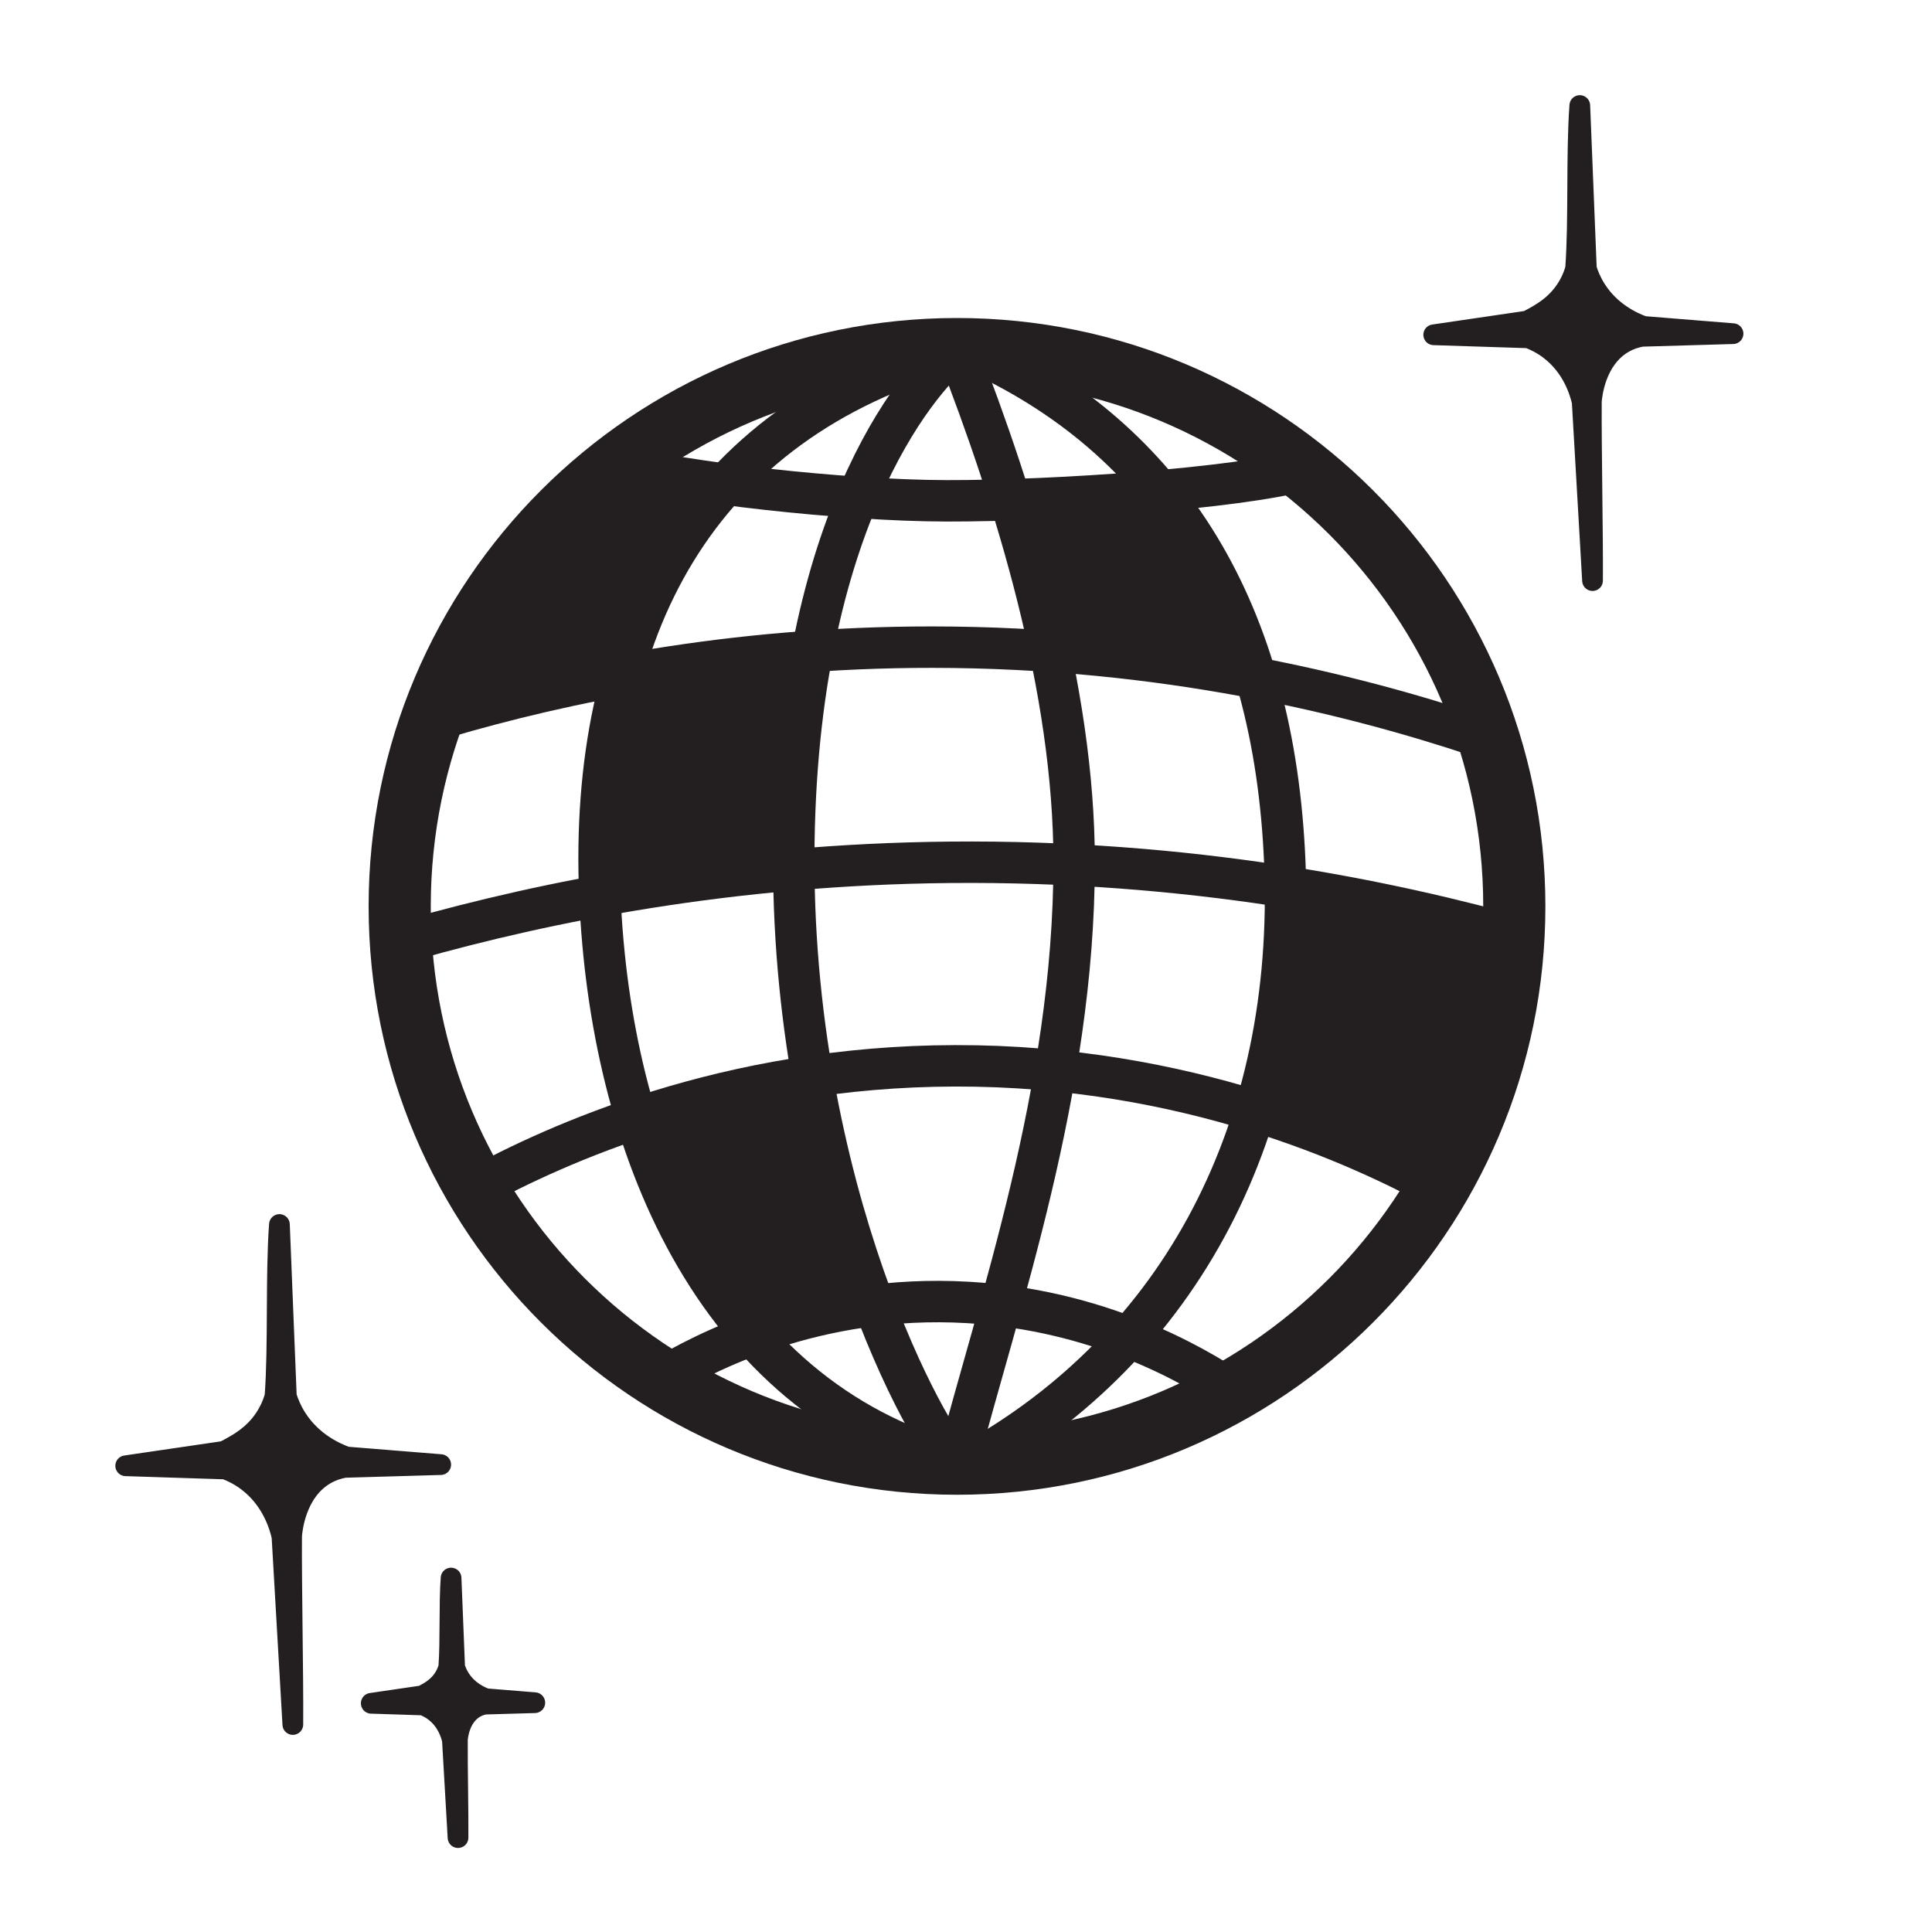
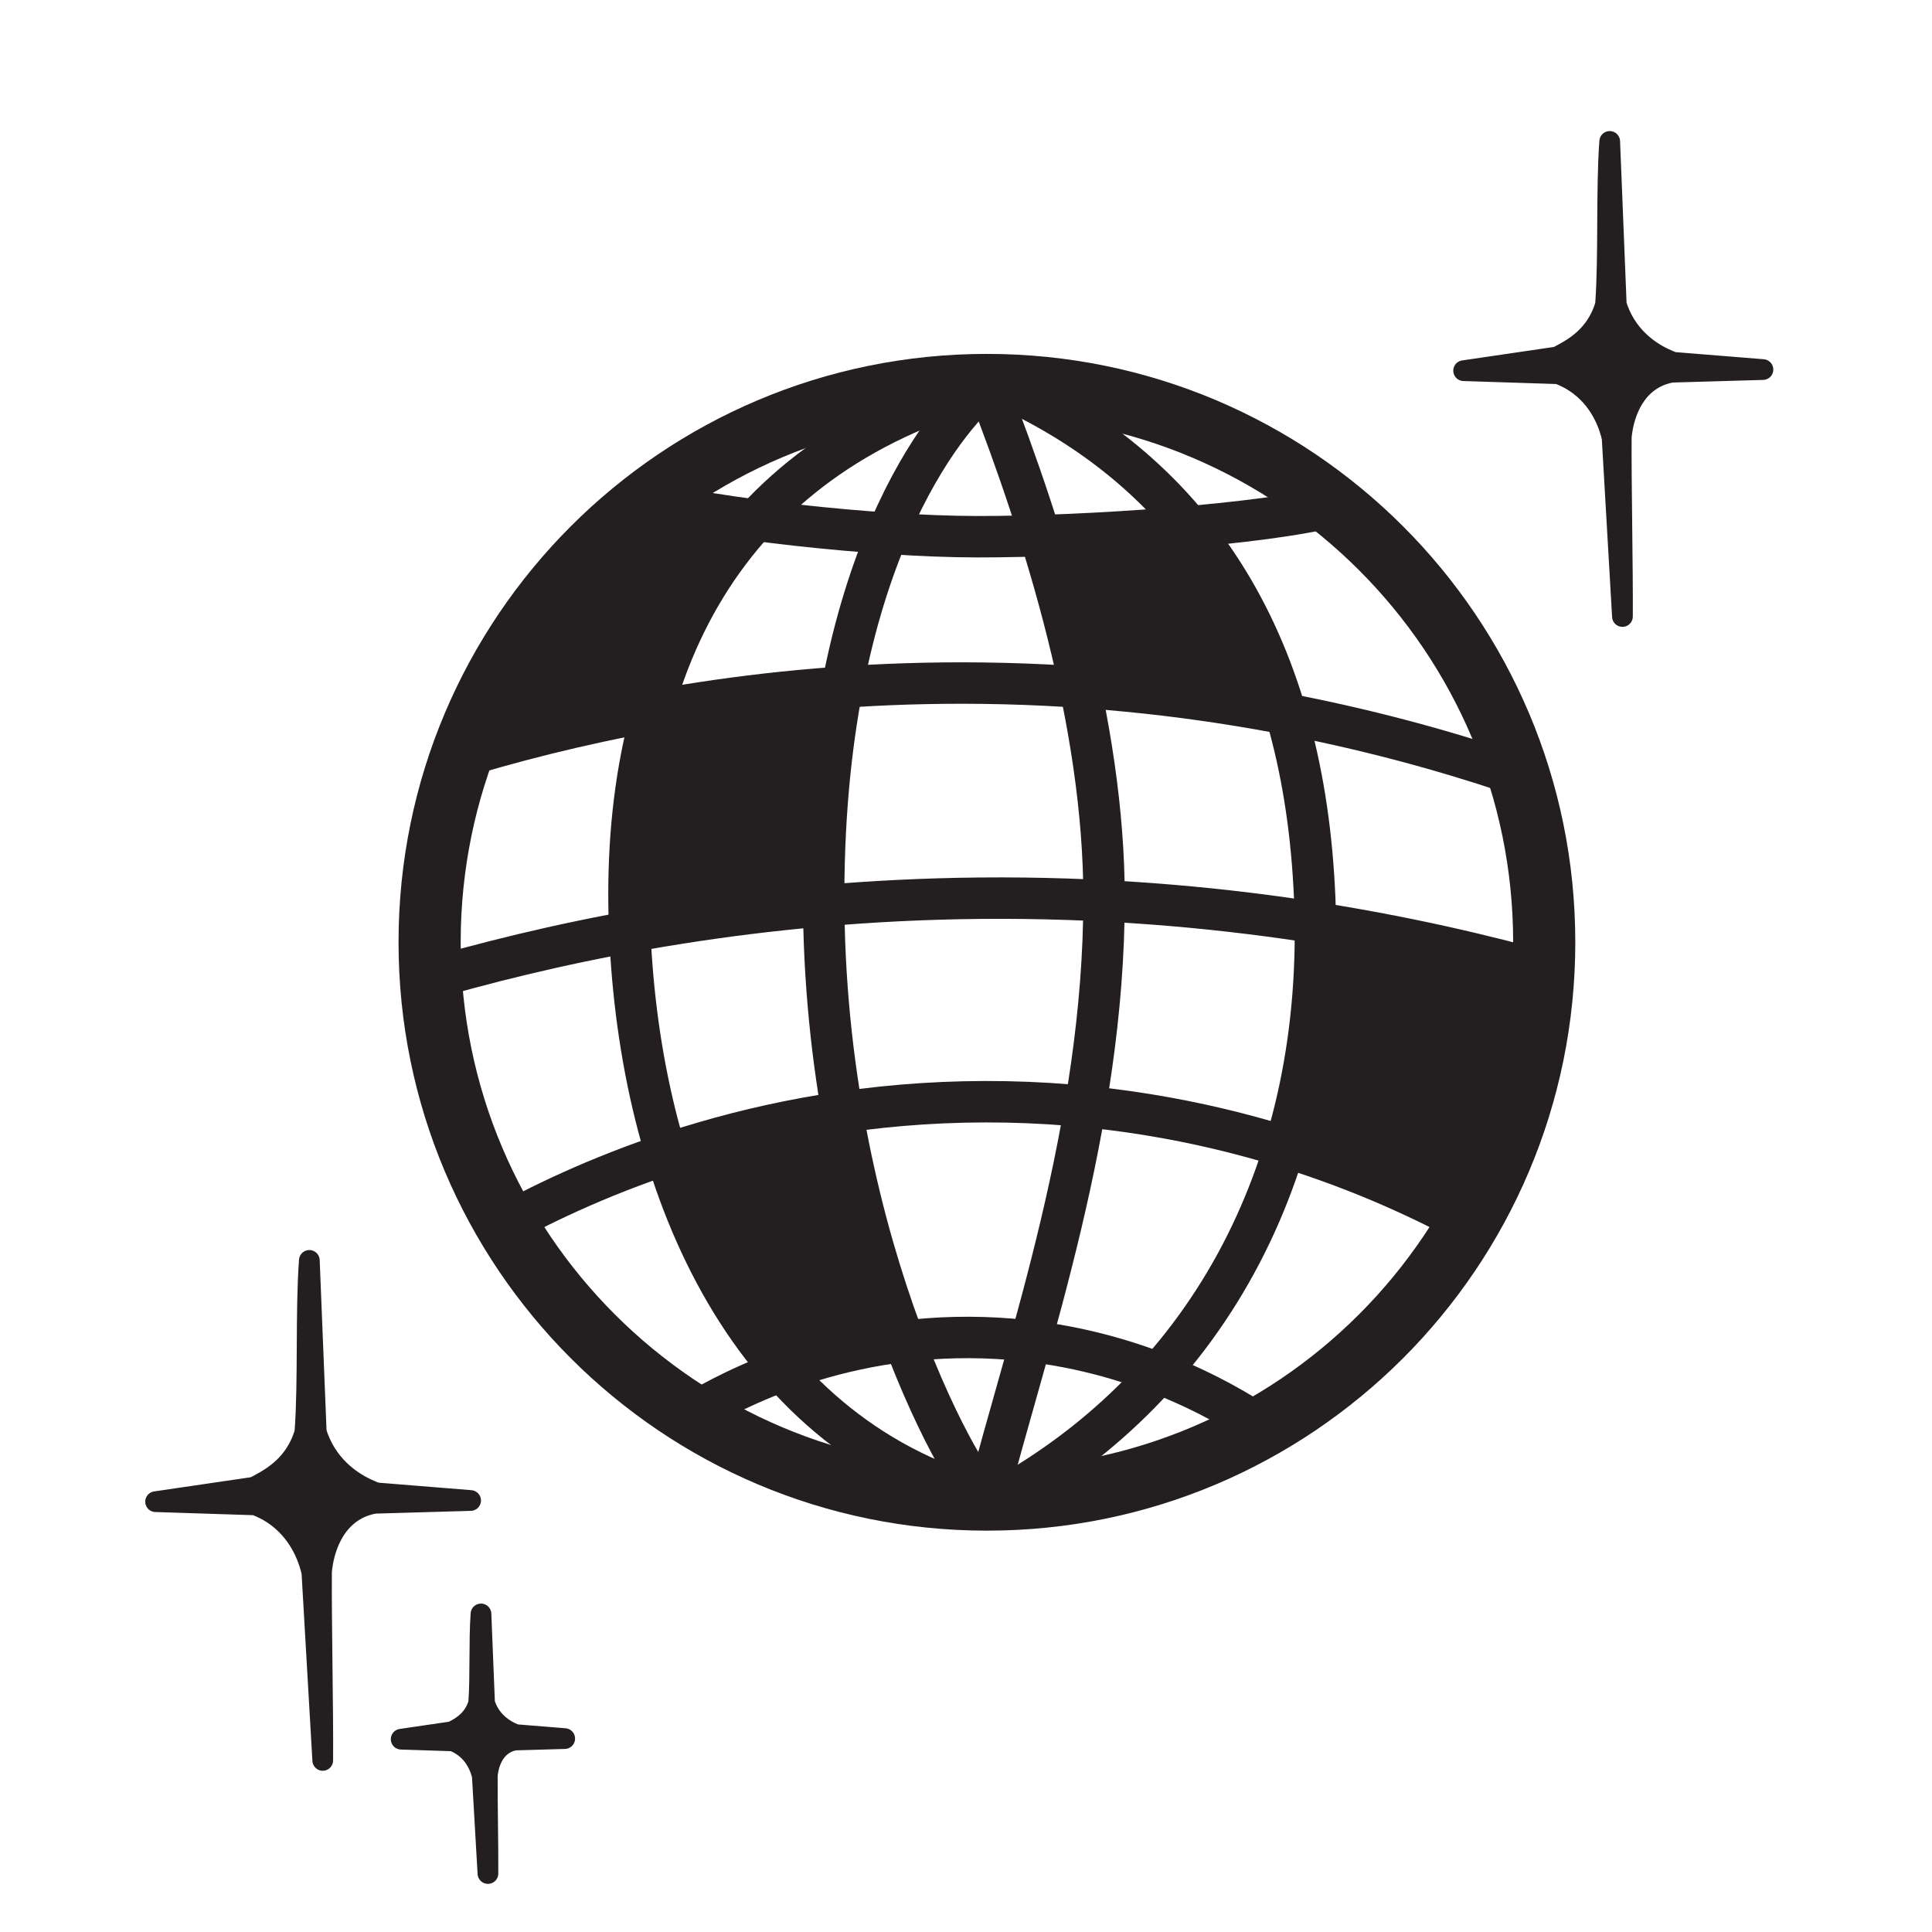
<svg xmlns="http://www.w3.org/2000/svg" viewBox="0 0 377.953 377.953" height="377.953" width="377.953" xml:space="preserve" id="svg2" version="1.1">
  <defs id="defs6">
    <clipPath id="clipPath18" clipPathUnits="userSpaceOnUse">
      <path id="path16" d="M 0,0 H 283.465 V 283.465 H 0 Z" />
    </clipPath>
  </defs>
  <g transform="matrix(1.333333,0,0,-1.333333,0,377.9533)" id="g10">
    <g id="g12">
      <g clip-path="url(#clipPath18)" id="g14">
-         <g transform="translate(222.181,150.48)" id="g20">
+         <g transform="translate(226.5697,145.2134)" id="g20">
          <path id="path22" style="fill:none;stroke:#231f20;stroke-width:9.118;stroke-linecap:butt;stroke-linejoin:miter;stroke-miterlimit:10;stroke-dasharray:none;stroke-opacity:1" d="m 0,0 c 0,-45.16 -36.609,-81.768 -81.768,-81.768 -45.16,0 -81.769,36.608 -81.769,81.768 0,45.16 36.609,81.768 81.769,81.768 C -36.609,81.768 0,45.16 0,0 Z" />
        </g>
-         <g transform="translate(140.4125,232.2485)" id="g24">
+         <g transform="translate(144.8012,226.9819)" id="g24">
          <path id="path26" style="fill:none;stroke:#231f20;stroke-width:6.079;stroke-linecap:butt;stroke-linejoin:miter;stroke-miterlimit:10;stroke-dasharray:none;stroke-opacity:1" d="m 0,0 c -38.519,-10.743 -54.033,-41.353 -52.4,-80.221 1.527,-36.366 16.444,-73.359 52.4,-83.316" />
        </g>
-         <g transform="translate(140.4125,232.2485)" id="g28">
+         <g transform="translate(144.8012,226.9819)" id="g28">
          <path id="path30" style="fill:none;stroke:#231f20;stroke-width:6.079;stroke-linecap:butt;stroke-linejoin:miter;stroke-miterlimit:10;stroke-dasharray:none;stroke-opacity:1" d="M 0,0 C -4.213,-3.116 -23.214,-23.097 -23.936,-72.335 -24.685,-123.397 -3.807,-160.72 0,-163.537" />
        </g>
-         <g transform="translate(140.4125,232.2485)" id="g32">
+         <g transform="translate(144.8012,226.9819)" id="g32">
          <path id="path34" style="fill:none;stroke:#231f20;stroke-width:6.079;stroke-linecap:butt;stroke-linejoin:miter;stroke-miterlimit:10;stroke-dasharray:none;stroke-opacity:1" d="M 0,0 C 8.616,-22.085 17.186,-49.792 17.186,-75.288 17.186,-108.832 6.02,-140.267 0,-163.537" />
        </g>
-         <g transform="translate(142.22,68.7116)" id="g36">
+         <g transform="translate(146.6087,63.445)" id="g36">
          <path id="path38" style="fill:none;stroke:#231f20;stroke-width:6.079;stroke-linecap:butt;stroke-linejoin:miter;stroke-miterlimit:10;stroke-dasharray:none;stroke-opacity:1" d="M 0,0 C 31.21,17.229 47.919,49.381 46.286,88.248 44.759,124.614 29.535,150.39 0,163.537" />
        </g>
-         <g transform="translate(60.4515,145.6217)" id="g40">
+         <g transform="translate(64.8402,140.3551)" id="g40">
          <path id="path42" style="fill:none;stroke:#231f20;stroke-width:6.079;stroke-linecap:butt;stroke-linejoin:miter;stroke-miterlimit:10;stroke-dasharray:none;stroke-opacity:1" d="M 0,0 C 19.598,5.538 46.563,11.014 78.874,11.324 113.936,11.662 143.007,5.8 163.537,0" />
        </g>
-         <g transform="translate(69.8269,109.1826)" id="g44">
+         <g transform="translate(74.2156,103.916)" id="g44">
          <path id="path46" style="fill:none;stroke:#231f20;stroke-width:6.079;stroke-linecap:butt;stroke-linejoin:miter;stroke-miterlimit:10;stroke-dasharray:none;stroke-opacity:1" d="M 0,0 C 11.613,6.295 36.617,17.841 70.304,17.905 104.31,17.97 129.548,6.3 141.17,0" />
        </g>
-         <g transform="translate(96.9818,81.1929)" id="g48">
+         <g transform="translate(101.3705,75.9263)" id="g48">
          <path id="path50" style="fill:none;stroke:#231f20;stroke-width:6.079;stroke-linecap:butt;stroke-linejoin:miter;stroke-miterlimit:10;stroke-dasharray:none;stroke-opacity:1" d="M 0,0 C 6.095,3.665 22.584,12.473 45.016,11.178 64.146,10.073 77.818,2.184 83.84,-1.811" />
        </g>
-         <g transform="translate(65.1438,178.2054)" id="g52">
+         <g transform="translate(69.5325,172.9388)" id="g52">
          <path id="path54" style="fill:none;stroke:#231f20;stroke-width:6.079;stroke-linecap:butt;stroke-linejoin:miter;stroke-miterlimit:10;stroke-dasharray:none;stroke-opacity:1" d="m 0,0 c 17.388,5.115 41.961,10.326 71.628,10.31 33.94,-0.018 61.545,-6.87 80.002,-13.021" />
        </g>
-         <g transform="translate(90.4704,215.223)" id="g56">
+         <g transform="translate(94.8591,209.9564)" id="g56">
          <path id="path58" style="fill:none;stroke:#231f20;stroke-width:6.079;stroke-linecap:butt;stroke-linejoin:miter;stroke-miterlimit:10;stroke-dasharray:none;stroke-opacity:1" d="m 0,0 c 9.689,-2.493 32.953,-5.212 48.431,-5.239 16.317,-0.03 42.427,1.843 52.405,4.496" />
        </g>
-         <g transform="translate(40.9975,103.8042)" id="g60">
+         <g transform="translate(45.3862,98.5376)" id="g60">
          <path id="path62" style="fill:#231f20;fill-opacity:1;fill-rule:nonzero;stroke:none" d="m 0,0 1.014,-25.196 c 0.296,-0.961 0.754,-2.074 1.48,-3.214 2.308,-3.631 5.799,-5.145 7.35,-5.702 4.607,-0.372 9.214,-0.743 13.82,-1.115 L 9.561,-35.635 c -0.914,-0.162 -1.883,-0.473 -2.827,-1.02 -4.377,-2.535 -4.885,-8.194 -4.947,-9.031 -0.053,-7.277 0.233,-20.396 0.18,-27.673 l -1.594,27.595 c -0.344,1.508 -1.453,5.374 -5.025,8.088 -1.159,0.881 -2.316,1.441 -3.298,1.806 -4.868,0.157 -9.737,0.314 -14.606,0.471 l 14.449,2.12 c 1.977,1.046 4.995,2.545 6.753,6.204 0.31,0.645 0.539,1.279 0.707,1.884 C -0.094,-17.54 -0.554,-7.651 0,0" />
        </g>
-         <g transform="translate(40.9975,103.8042)" id="g64">
+         <g transform="translate(45.3862,98.5376)" id="g64">
          <path id="path66" style="fill:none;stroke:#231f20;stroke-width:3.039;stroke-linecap:butt;stroke-linejoin:round;stroke-miterlimit:10;stroke-dasharray:none;stroke-opacity:1" d="m 0,0 1.014,-25.196 c 0.296,-0.961 0.754,-2.074 1.48,-3.214 2.308,-3.631 5.799,-5.145 7.35,-5.702 4.607,-0.372 9.214,-0.743 13.82,-1.115 L 9.561,-35.635 c -0.914,-0.162 -1.883,-0.473 -2.827,-1.02 -4.377,-2.535 -4.885,-8.194 -4.947,-9.031 -0.053,-7.277 0.233,-20.396 0.18,-27.673 l -1.594,27.595 c -0.344,1.508 -1.453,5.374 -5.025,8.088 -1.159,0.881 -2.316,1.441 -3.298,1.806 -4.868,0.157 -9.737,0.314 -14.606,0.471 l 14.449,2.12 c 1.977,1.046 4.995,2.545 6.753,6.204 0.31,0.645 0.539,1.279 0.707,1.884 C -0.094,-17.54 -0.554,-7.651 0,0 Z" />
        </g>
-         <g transform="translate(66.1813,51.9322)" id="g68">
+         <g transform="translate(70.57,46.6656)" id="g68">
          <path id="path70" style="fill:#231f20;fill-opacity:1;fill-rule:nonzero;stroke:none" d="m 0,0 0.526,-13.08 c 0.154,-0.499 0.392,-1.077 0.769,-1.669 1.198,-1.885 3.011,-2.671 3.816,-2.96 2.391,-0.193 4.782,-0.386 7.174,-0.579 L 4.963,-18.499 C 4.489,-18.584 3.986,-18.745 3.496,-19.029 1.223,-20.345 0.96,-23.283 0.928,-23.717 0.9,-27.495 1.049,-34.306 1.021,-38.084 l -0.827,14.326 c -0.179,0.782 -0.754,2.79 -2.609,4.199 -0.602,0.457 -1.203,0.748 -1.713,0.937 -2.526,0.082 -5.054,0.164 -7.582,0.245 l 7.501,1.1 c 1.027,0.543 2.593,1.322 3.506,3.221 0.161,0.335 0.28,0.664 0.367,0.979 C -0.049,-9.105 -0.288,-3.972 0,0" />
        </g>
-         <g transform="translate(66.1813,51.9322)" id="g72">
+         <g transform="translate(70.57,46.6656)" id="g72">
          <path id="path74" style="fill:none;stroke:#231f20;stroke-width:3.039;stroke-linecap:butt;stroke-linejoin:round;stroke-miterlimit:10;stroke-dasharray:none;stroke-opacity:1" d="m 0,0 0.526,-13.08 c 0.154,-0.499 0.392,-1.077 0.769,-1.669 1.198,-1.885 3.011,-2.671 3.816,-2.96 2.391,-0.193 4.782,-0.386 7.174,-0.579 L 4.963,-18.499 C 4.489,-18.584 3.986,-18.745 3.496,-19.029 1.223,-20.345 0.96,-23.283 0.928,-23.717 0.9,-27.495 1.049,-34.306 1.021,-38.084 l -0.827,14.326 c -0.179,0.782 -0.754,2.79 -2.609,4.199 -0.602,0.457 -1.203,0.748 -1.713,0.937 -2.526,0.082 -5.054,0.164 -7.582,0.245 l 7.501,1.1 c 1.027,0.543 2.593,1.322 3.506,3.221 0.161,0.335 0.28,0.664 0.367,0.979 C -0.049,-9.105 -0.288,-3.972 0,0 Z" />
        </g>
-         <g transform="translate(231.7886,267.9802)" id="g76">
+         <g transform="translate(236.1773,262.7136)" id="g76">
          <path id="path78" style="fill:#231f20;fill-opacity:1;fill-rule:nonzero;stroke:none" d="m 0,0 0.964,-23.94 c 0.281,-0.913 0.716,-1.97 1.406,-3.054 2.193,-3.45 5.51,-4.888 6.984,-5.418 4.377,-0.353 8.754,-0.706 13.13,-1.059 l -13.4,-0.388 c -0.868,-0.154 -1.788,-0.45 -2.686,-0.969 -4.159,-2.409 -4.641,-7.786 -4.7,-8.58 -0.05,-6.914 0.221,-19.381 0.171,-26.294 l -1.514,26.219 c -0.328,1.433 -1.381,5.105 -4.776,7.685 -1.1,0.836 -2.2,1.369 -3.133,1.716 -4.626,0.149 -9.252,0.298 -13.878,0.447 l 13.729,2.015 c 1.879,0.993 4.746,2.418 6.416,5.894 0.296,0.614 0.513,1.216 0.672,1.791 C -0.089,-16.666 -0.526,-7.27 0,0" />
        </g>
-         <g transform="translate(231.7886,267.9802)" id="g80">
+         <g transform="translate(236.1773,262.7136)" id="g80">
          <path id="path82" style="fill:none;stroke:#231f20;stroke-width:3.039;stroke-linecap:butt;stroke-linejoin:round;stroke-miterlimit:10;stroke-dasharray:none;stroke-opacity:1" d="m 0,0 0.964,-23.94 c 0.281,-0.913 0.716,-1.97 1.406,-3.054 2.193,-3.45 5.51,-4.888 6.984,-5.418 4.377,-0.353 8.754,-0.706 13.13,-1.059 l -13.4,-0.388 c -0.868,-0.154 -1.788,-0.45 -2.686,-0.969 -4.159,-2.409 -4.641,-7.786 -4.7,-8.58 -0.05,-6.914 0.221,-19.381 0.171,-26.294 l -1.514,26.219 c -0.328,1.433 -1.381,5.105 -4.776,7.685 -1.1,0.836 -2.2,1.369 -3.133,1.716 -4.626,0.149 -9.252,0.298 -13.878,0.447 l 13.729,2.015 c 1.879,0.993 4.746,2.418 6.416,5.894 0.296,0.614 0.513,1.216 0.672,1.791 C -0.089,-16.666 -0.526,-7.27 0,0 Z" />
        </g>
      </g>
    </g>
-     <g transform="translate(87.9402,154.21)" id="g84">
+     <g transform="translate(92.3289,148.9434)" id="g84">
      <path id="path86" style="fill:#231f20;fill-opacity:1;fill-rule:nonzero;stroke:none" d="M 0,0 3.38,30.209 28.516,33.496 26.214,2.75 Z" />
    </g>
-     <g transform="translate(87.9402,154.21)" id="g88">
+     <g transform="translate(92.3289,148.9434)" id="g88">
      <path id="path90" style="fill:none;stroke:#231f20;stroke-width:3.039;stroke-linecap:butt;stroke-linejoin:round;stroke-miterlimit:10;stroke-dasharray:none;stroke-opacity:1" d="M 0,0 3.38,30.209 28.516,33.496 26.214,2.75 Z" />
    </g>
-     <g transform="translate(90.4704,215.223)" id="g92">
+     <g transform="translate(94.8591,209.9564)" id="g92">
      <path id="path94" style="fill:#231f20;fill-opacity:1;fill-rule:nonzero;stroke:none" d="M 0,0 14.576,-2.62 0.849,-30.803 -25.326,-37.018 Z" />
    </g>
-     <g transform="translate(90.4704,215.223)" id="g96">
+     <g transform="translate(94.8591,209.9564)" id="g96">
      <path id="path98" style="fill:none;stroke:#231f20;stroke-width:3.039;stroke-linecap:butt;stroke-linejoin:round;stroke-miterlimit:10;stroke-dasharray:none;stroke-opacity:1" d="M 0,0 14.576,-2.62 0.849,-30.803 -25.326,-37.018 Z" />
    </g>
-     <g transform="translate(188.6155,153.3526)" id="g100">
+     <g transform="translate(193.0042,148.086)" id="g100">
      <path id="path102" style="fill:#231f20;fill-opacity:1;fill-rule:nonzero;stroke:none" d="M 0,0 33.452,-7.195 22.381,-42.14 -4.501,-32.88 Z" />
    </g>
-     <g transform="translate(188.6155,153.3526)" id="g104">
+     <g transform="translate(193.0042,148.086)" id="g104">
      <path id="path106" style="fill:none;stroke:#231f20;stroke-width:3.039;stroke-linecap:butt;stroke-linejoin:round;stroke-miterlimit:10;stroke-dasharray:none;stroke-opacity:1" d="M 0,0 33.452,-7.195 22.381,-42.14 -4.501,-32.88 Z" />
    </g>
-     <g transform="translate(93.3581,119.3912)" id="g108">
+     <g transform="translate(97.7467,114.1246)" id="g108">
      <path id="path110" style="fill:#231f20;fill-opacity:1;fill-rule:nonzero;stroke:none" d="m 0,0 16.99,-31.798 13.689,4.906 -5.11,34.588 z" />
    </g>
-     <g transform="translate(93.3581,119.3912)" id="g112">
+     <g transform="translate(97.7467,114.1246)" id="g112">
      <path id="path114" style="fill:none;stroke:#231f20;stroke-width:3.039;stroke-linecap:butt;stroke-linejoin:round;stroke-miterlimit:10;stroke-dasharray:none;stroke-opacity:1" d="m 0,0 16.99,-31.798 13.689,4.906 -5.11,34.588 z" />
    </g>
-     <g transform="translate(149.8113,202.9843)" id="g116">
+     <g transform="translate(154.2,197.7177)" id="g116">
      <path id="path118" style="fill:#231f20;fill-opacity:1;fill-rule:nonzero;stroke:none" d="M 0,0 3.301,-12.609 34.303,-20.299 21.457,5.139 -0.805,7.759 Z" />
    </g>
-     <g transform="translate(149.8113,202.9843)" id="g120">
+     <g transform="translate(154.2,197.7177)" id="g120">
      <path id="path122" style="fill:none;stroke:#231f20;stroke-width:3.039;stroke-linecap:butt;stroke-linejoin:round;stroke-miterlimit:10;stroke-dasharray:none;stroke-opacity:1" d="M 0,0 3.301,-12.609 34.303,-20.299 21.457,5.139 -0.805,7.759 Z" />
    </g>
  </g>
</svg>
